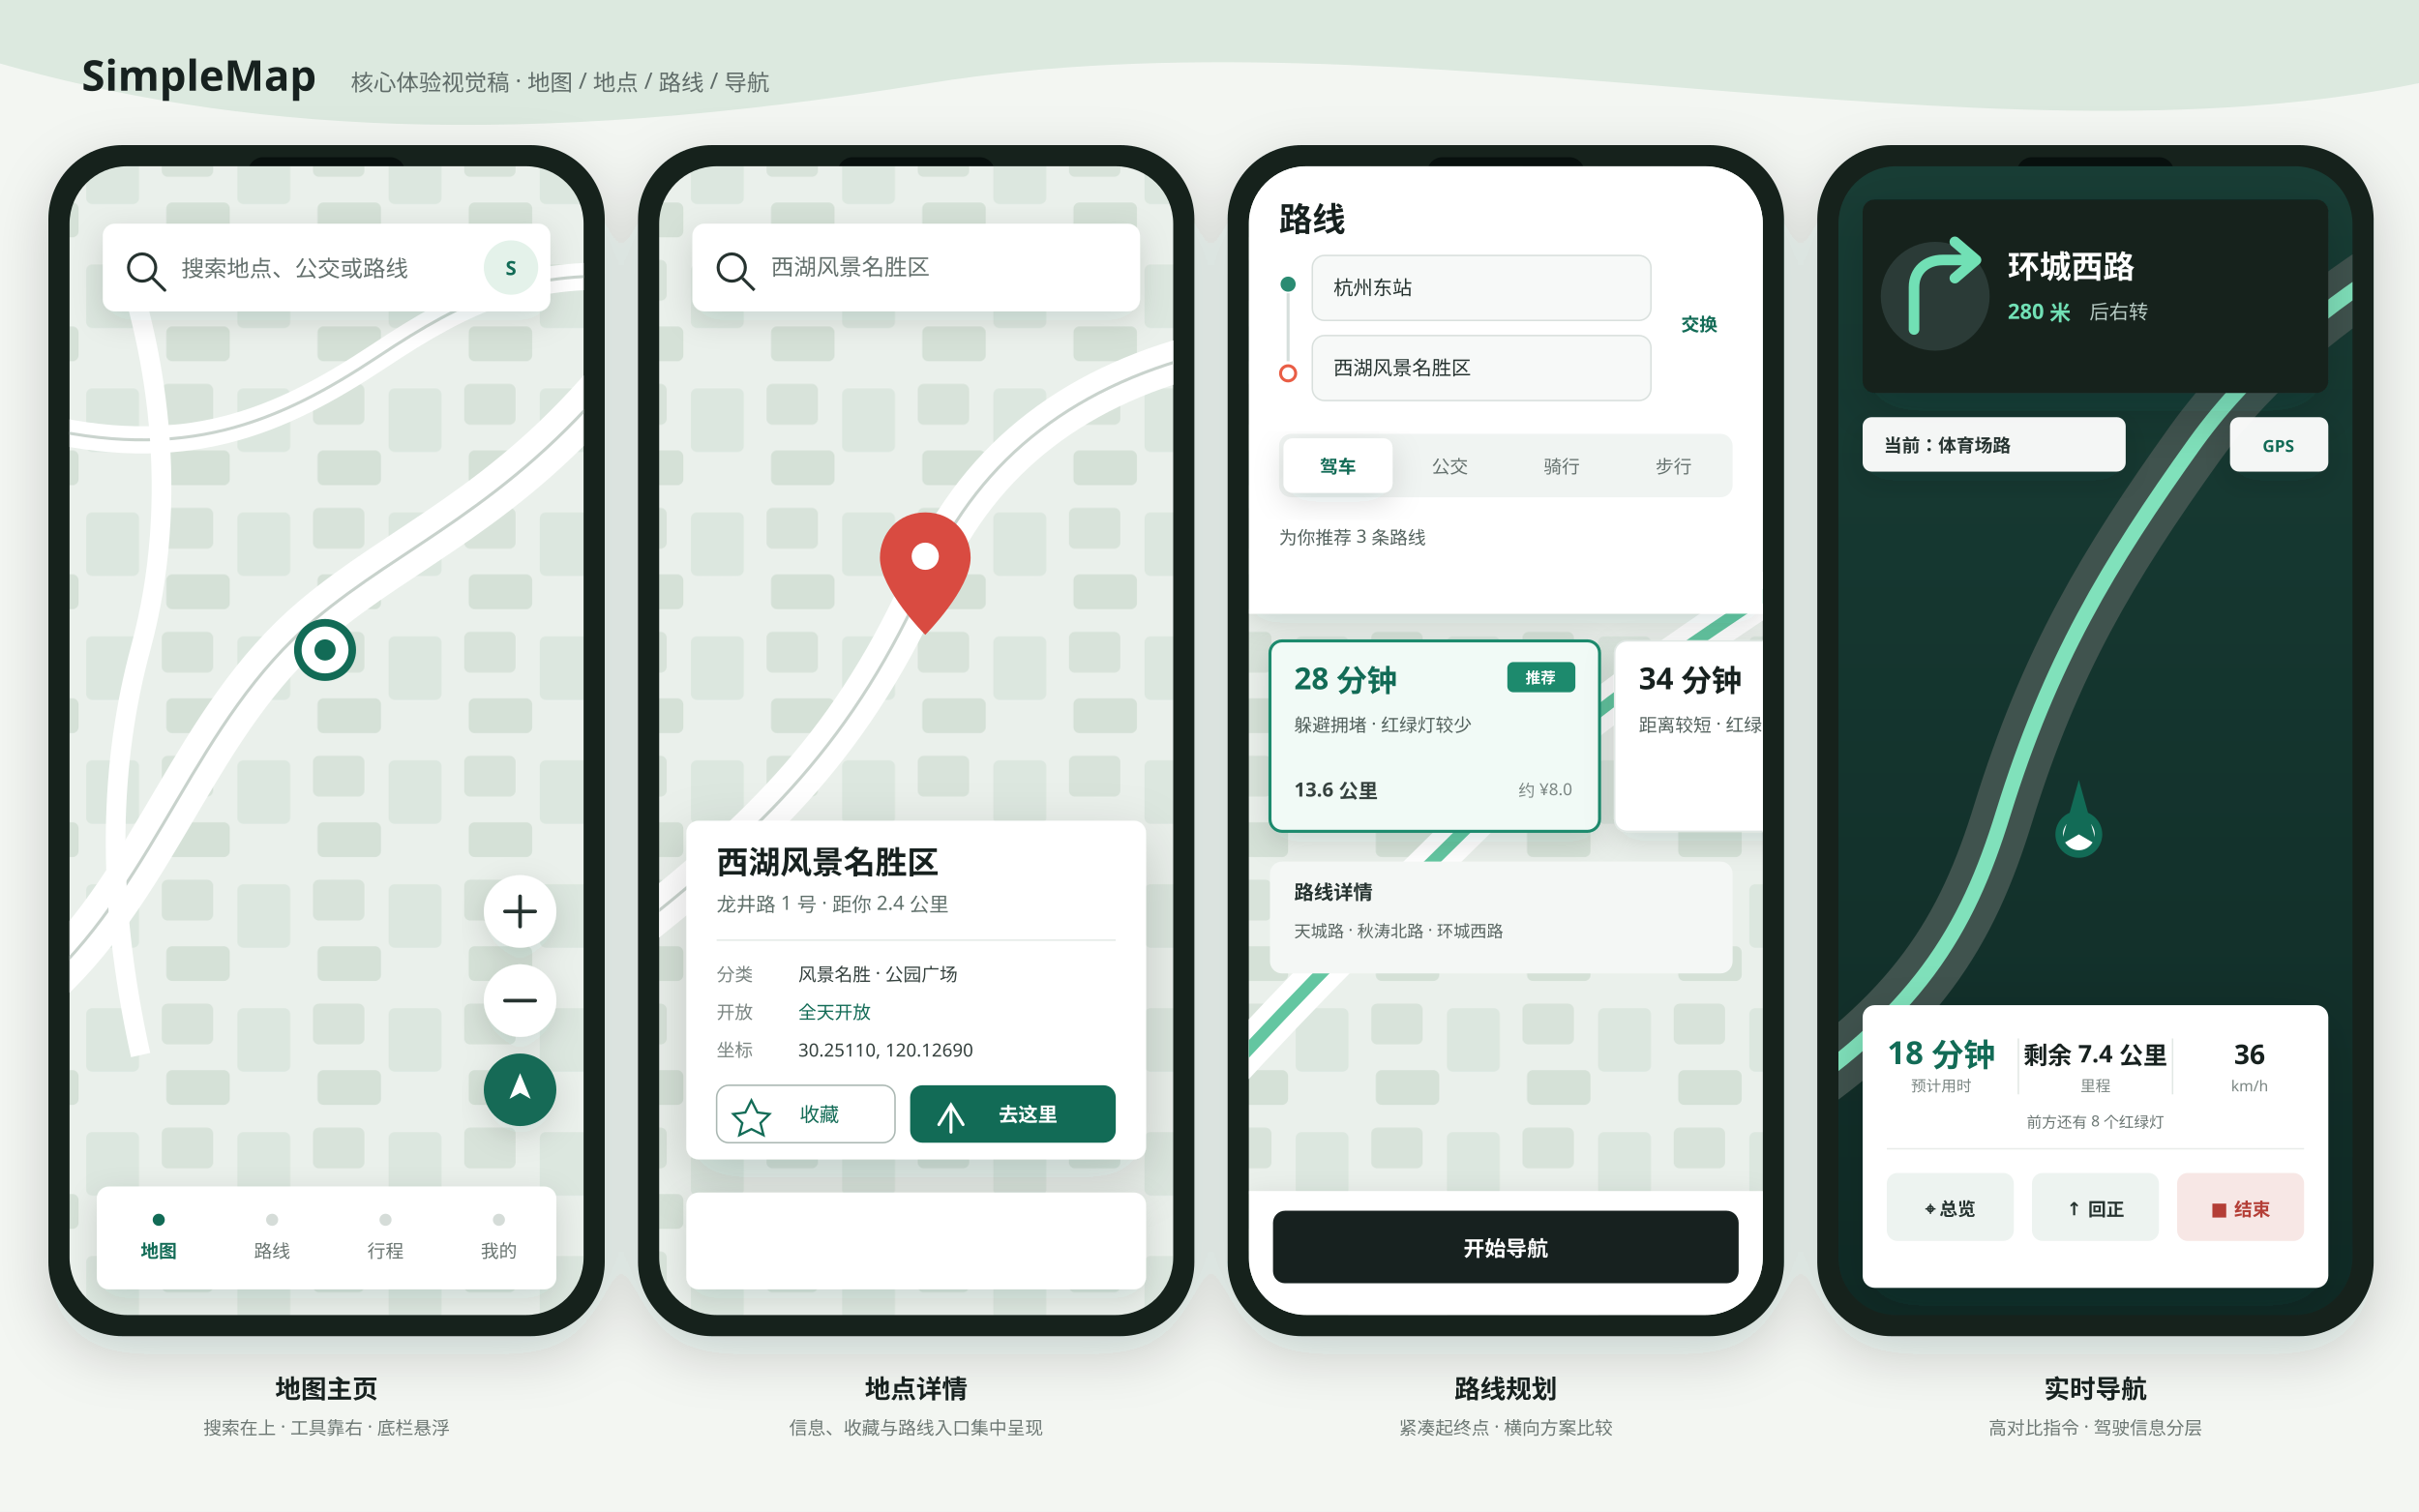
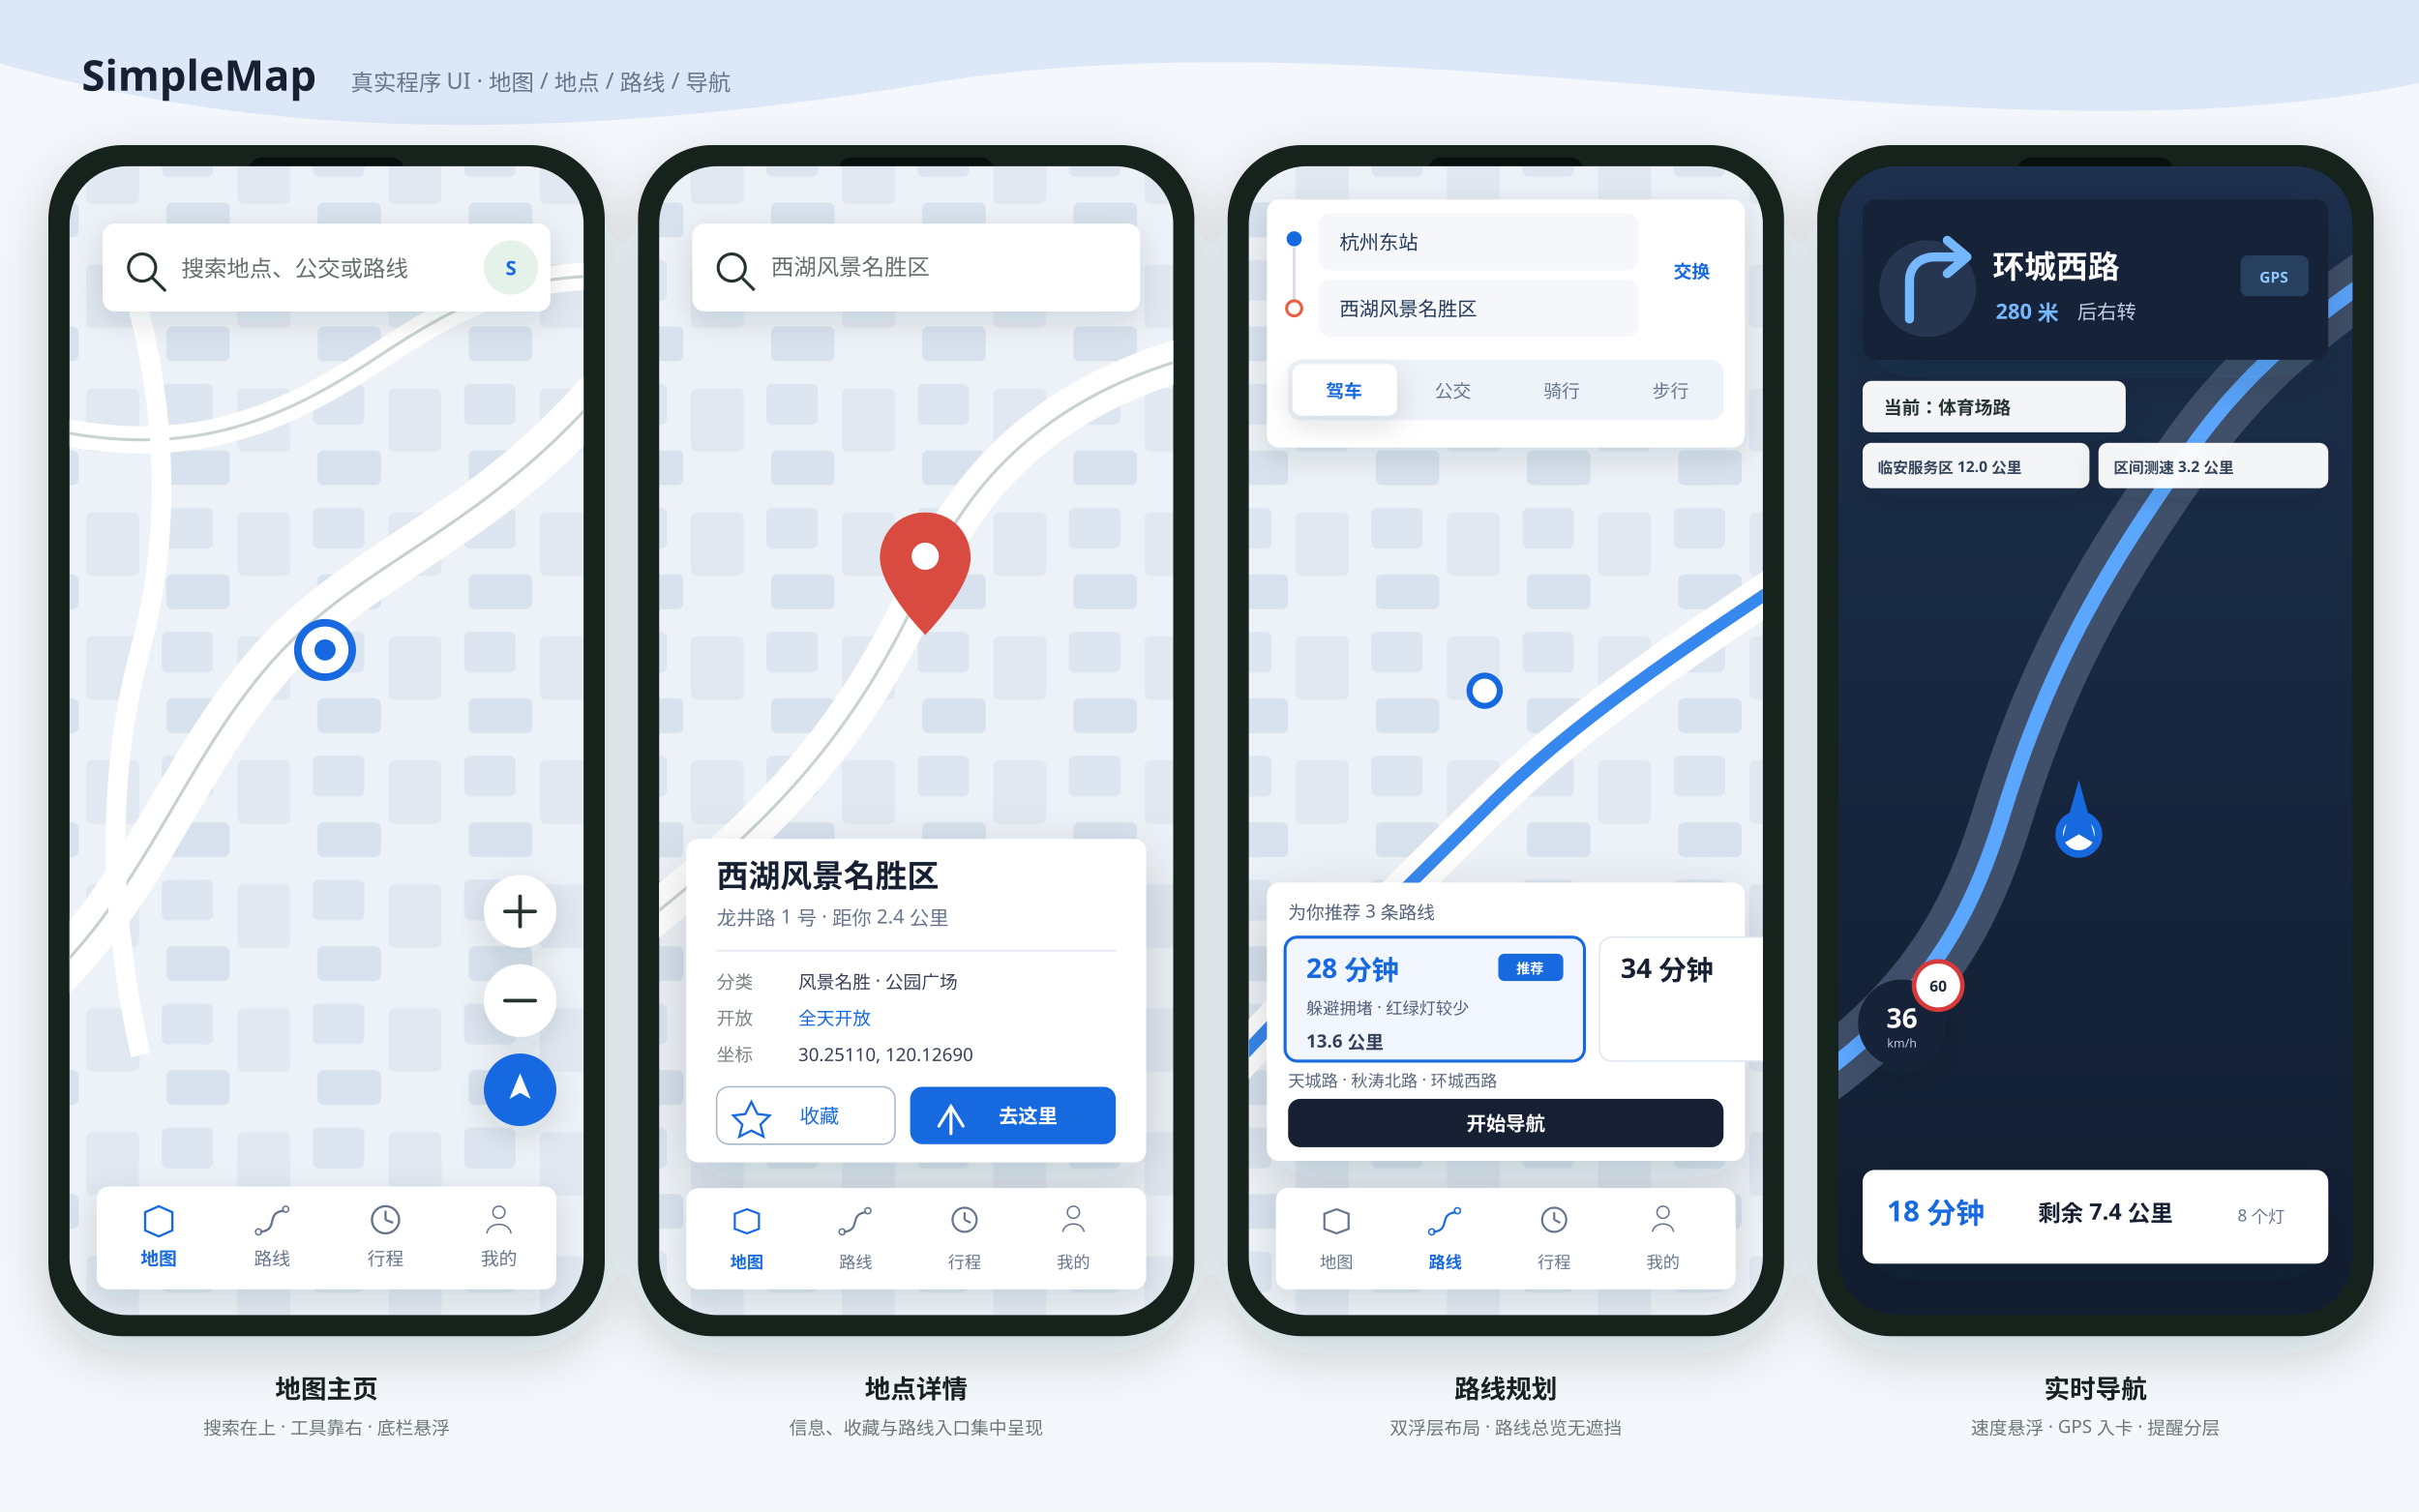
<svg xmlns="http://www.w3.org/2000/svg" width="1600" height="1000" viewBox="0 0 1600 1000">
  <defs>
    <filter id="shadow" x="-30%" y="-30%" width="160%" height="180%">
      <feDropShadow dx="0" dy="12" stdDeviation="18" flood-color="#18312b" flood-opacity=".18" />
    </filter>
    <filter id="soft" x="-30%" y="-30%" width="160%" height="180%">
      <feDropShadow dx="0" dy="6" stdDeviation="10" flood-color="#18312b" flood-opacity=".14" />
    </filter>
    <clipPath id="p1">
      <rect x="46" y="110" width="340" height="760" rx="38" />
    </clipPath>
    <clipPath id="p2">
      <rect x="436" y="110" width="340" height="760" rx="38" />
    </clipPath>
    <clipPath id="p3">
      <rect x="826" y="110" width="340" height="760" rx="38" />
    </clipPath>
    <clipPath id="p4">
      <rect x="1216" y="110" width="340" height="760" rx="38" />
    </clipPath>
    <pattern id="blocks" width="100" height="82" patternUnits="userSpaceOnUse">
-       <rect width="100" height="82" fill="#eaf0eb" />
-       <rect x="7" y="8" width="34" height="27" rx="4" fill="#d8e3da" />
-       <rect x="57" y="11" width="35" height="42" rx="4" fill="#dce7df" />
-       <rect x="10" y="52" width="42" height="23" rx="4" fill="#d5e1d7" />
+       <rect width="100" height="82" fill="#edf2f8" />
+       <rect x="7" y="8" width="34" height="27" rx="4" fill="#dce5f0" />
+       <rect x="57" y="11" width="35" height="42" rx="4" fill="#e1e8f2" />
+       <rect x="10" y="52" width="42" height="23" rx="4" fill="#d7e2ee" />
    </pattern>
    <linearGradient id="nav" x1="0" y1="0" x2="0" y2="1">
-       <stop offset="0" stop-color="#183d35" />
-       <stop offset="1" stop-color="#102b26" />
+       <stop offset="0" stop-color="#1d304d" />
+       <stop offset="1" stop-color="#111d30" />
    </linearGradient>
  </defs>
-   <rect width="1600" height="1000" fill="#f3f6f2" />
-   <path d="M0 0H1600V55C1310 115 930 4 615 55C340 100 154 86 0 42Z" fill="#dce9df" />
-   <text x="54" y="60" font-family="sans-serif" font-size="28" font-weight="700" fill="#17211f">SimpleMap</text>
-   <text x="232" y="60" font-family="sans-serif" font-size="15" fill="#5f6b68">核心体验视觉稿 · 地图 / 地点 / 路线 / 导航</text>
+   <rect width="1600" height="1000" fill="#f4f7fb" />
+   <path d="M0 0H1600V55C1310 115 930 4 615 55C340 100 154 86 0 42Z" fill="#dce8f8" />
+   <text x="54" y="60" font-family="sans-serif" font-size="28" font-weight="700" fill="#172033">SimpleMap</text>
+   <text x="232" y="60" font-family="sans-serif" font-size="15" fill="#66758b">真实程序 UI · 地图 / 地点 / 路线 / 导航</text>
  <g fill="#13211e" filter="url(#shadow)">
    <rect x="32" y="96" width="368" height="788" rx="49" />
    <rect x="422" y="96" width="368" height="788" rx="49" />
    <rect x="812" y="96" width="368" height="788" rx="49" />
    <rect x="1202" y="96" width="368" height="788" rx="49" />
  </g>
  <g fill="#08100e">
    <rect x="164" y="104" width="104" height="20" rx="10" />
    <rect x="554" y="104" width="104" height="20" rx="10" />
    <rect x="944" y="104" width="104" height="20" rx="10" />
    <rect x="1334" y="104" width="104" height="20" rx="10" />
  </g>
  <g clip-path="url(#p1)">
    <rect x="46" y="110" width="340" height="760" fill="url(#blocks)" />
    <path d="M30 650C105 580 129 477 208 410C266 361 335 336 409 246" fill="none" stroke="#fff" stroke-width="32" />
    <path d="M30 650C105 580 129 477 208 410C266 361 335 336 409 246" fill="none" stroke="#c8d2cc" stroke-width="2" />
    <path d="M20 281C122 307 185 279 250 236C310 196 349 180 415 183" fill="none" stroke="#fff" stroke-width="18" />
    <path d="M20 281C122 307 185 279 250 236C310 196 349 180 415 183" fill="none" stroke="#cad4ce" stroke-width="2" />
    <path d="M75 153C104 227 120 330 93 429C73 503 69 590 93 698" fill="none" stroke="#fff" stroke-width="13" />
    <rect x="68" y="148" width="296" height="58" rx="8" fill="#fff" filter="url(#soft)" />
    <circle cx="94" cy="177" r="9" fill="none" stroke="#263330" stroke-width="2" />
    <path d="M101 184l8 8" stroke="#263330" stroke-width="2" stroke-linecap="round" />
    <text x="120" y="183" font-family="sans-serif" font-size="15" fill="#64706d">搜索地点、公交或路线</text>
    <circle cx="338" cy="177" r="18" fill="#e4f2ea" />
-     <text x="338" y="182" text-anchor="middle" font-family="sans-serif" font-size="13" font-weight="700" fill="#126b56">S</text>
-     <circle cx="215" cy="430" r="18" fill="#fff" stroke="#126b56" stroke-width="5" />
-     <circle cx="215" cy="430" r="7" fill="#126b56" />
+     <text x="338" y="182" text-anchor="middle" font-family="sans-serif" font-size="13" font-weight="700" fill="#1769e0">S</text>
+     <circle cx="215" cy="430" r="18" fill="#fff" stroke="#1769e0" stroke-width="5" />
+     <circle cx="215" cy="430" r="7" fill="#1769e0" />
    <g filter="url(#soft)">
      <circle cx="344" cy="603" r="24" fill="#fff" />
      <circle cx="344" cy="662" r="24" fill="#fff" />
-       <circle cx="344" cy="721" r="24" fill="#126b56" />
+       <circle cx="344" cy="721" r="24" fill="#1769e0" />
    </g>
    <path d="M334 603h20M344 593v20" stroke="#263330" stroke-width="2.4" stroke-linecap="round" />
    <path d="M334 662h20" stroke="#263330" stroke-width="2.4" stroke-linecap="round" />
    <path d="M344 710l7 17-7-4-7 4z" fill="#fff" />
    <rect x="64" y="785" width="304" height="68" rx="8" fill="#fff" filter="url(#soft)" />
    <g font-family="sans-serif" font-size="12" text-anchor="middle">
-       <circle cx="105" cy="807" r="4" fill="#126b56" />
-       <text x="105" y="832" fill="#126b56" font-weight="700">地图</text>
-       <circle cx="180" cy="807" r="4" fill="#d5dcd8" />
-       <text x="180" y="832" fill="#68736f">路线</text>
-       <circle cx="255" cy="807" r="4" fill="#d5dcd8" />
-       <text x="255" y="832" fill="#68736f">行程</text>
-       <circle cx="330" cy="807" r="4" fill="#d5dcd8" />
-       <text x="330" y="832" fill="#68736f">我的</text>
+       <path d="M96 802l9-4 9 4v12l-9 4-9-4z" fill="none" stroke="#1769e0" stroke-width="1.5" />
+       <text x="105" y="837" fill="#1769e0" font-weight="700">地图</text>
+       <path d="M172 815c13-1 3-13 16-14" fill="none" stroke="#66758b" stroke-width="1.5" />
+       <circle cx="171" cy="815" r="2" fill="none" stroke="#66758b" />
+       <circle cx="189" cy="800" r="2" fill="none" stroke="#66758b" />
+       <text x="180" y="837" fill="#66758b">路线</text>
+       <circle cx="255" cy="807" r="9" fill="none" stroke="#66758b" stroke-width="1.5" />
+       <path d="M255 807v-6m0 6l5 2" stroke="#66758b" stroke-width="1.5" />
+       <text x="255" y="837" fill="#66758b">行程</text>
+       <circle cx="330" cy="802" r="4" fill="none" stroke="#66758b" />
+       <path d="M322 816c1-8 15-8 16 0" fill="none" stroke="#66758b" />
+       <text x="330" y="837" fill="#66758b">我的</text>
    </g>
  </g>
  <g clip-path="url(#p2)">
    <rect x="436" y="110" width="340" height="760" fill="url(#blocks)" />
    <path d="M410 623C506 548 565 490 614 379C649 302 713 253 805 232" fill="none" stroke="#fff" stroke-width="28" />
    <path d="M410 623C506 548 565 490 614 379C649 302 713 253 805 232" fill="none" stroke="#c9d3cd" stroke-width="2" />
    <rect x="458" y="148" width="296" height="58" rx="8" fill="#fff" filter="url(#soft)" />
    <circle cx="484" cy="177" r="9" fill="none" stroke="#263330" stroke-width="2" />
    <path d="M491 184l8 8" stroke="#263330" stroke-width="2" />
    <text x="510" y="182" font-family="sans-serif" font-size="15" fill="#64706d">西湖风景名胜区</text>
    <path d="M612 339c-18 0-30 14-30 30 0 21 30 51 30 51s30-30 30-51c0-16-12-30-30-30z" fill="#d94b41" />
    <circle cx="612" cy="368" r="9" fill="#fff" />
-     <rect x="454" y="543" width="304" height="224" rx="8" fill="#fff" filter="url(#shadow)" />
-     <text x="474" y="578" font-family="sans-serif" font-size="21" font-weight="700" fill="#17211f">西湖风景名胜区</text>
-     <text x="474" y="603" font-family="sans-serif" font-size="13" fill="#60706b">龙井路 1 号 · 距你 2.4 公里</text>
-     <line x1="474" y1="622" x2="738" y2="622" stroke="#e5ebe7" />
+     <rect x="454" y="555" width="304" height="214" rx="8" fill="#fff" filter="url(#shadow)" />
+     <text x="474" y="587" font-family="sans-serif" font-size="21" font-weight="700" fill="#172033">西湖风景名胜区</text>
+     <text x="474" y="612" font-family="sans-serif" font-size="13" fill="#66758b">龙井路 1 号 · 距你 2.4 公里</text>
+     <line x1="474" y1="629" x2="738" y2="629" stroke="#e1e7ef" />
    <g font-family="sans-serif" font-size="12">
-       <text x="474" y="649" fill="#7b8582">分类</text>
-       <text x="528" y="649" fill="#35413e">风景名胜 · 公园广场</text>
-       <text x="474" y="674" fill="#7b8582">开放</text>
-       <text x="528" y="674" fill="#126b56">全天开放</text>
-       <text x="474" y="699" fill="#7b8582">坐标</text>
-       <text x="528" y="699" fill="#35413e">30.25110, 120.12690</text>
-     </g>
-     <rect x="474" y="718" width="118" height="38" rx="8" fill="#fff" stroke="#aab7b2" />
-     <path d="M493 736l4-8 4 8 8 1-6 6 2 8-8-4-8 4 2-8-6-6z" fill="none" stroke="#126b56" stroke-width="1.5" />
-     <text x="542" y="742" text-anchor="middle" font-family="sans-serif" font-size="13" fill="#126b56">收藏</text>
-     <rect x="602" y="718" width="136" height="38" rx="8" fill="#126b56" />
-     <path d="M621 744l8-13 8 13M629 731v18" fill="none" stroke="#fff" stroke-width="2" stroke-linecap="round" />
-     <text x="680" y="742" text-anchor="middle" font-family="sans-serif" font-size="13" font-weight="700" fill="#fff">去这里</text>
-     <rect x="454" y="789" width="304" height="64" rx="8" fill="#fff" filter="url(#soft)" />
+       <text x="474" y="654" fill="#7b8582">分类</text>
+       <text x="528" y="654" fill="#354158">风景名胜 · 公园广场</text>
+       <text x="474" y="678" fill="#7b8582">开放</text>
+       <text x="528" y="678" fill="#1769e0">全天开放</text>
+       <text x="474" y="702" fill="#7b8582">坐标</text>
+       <text x="528" y="702" fill="#354158">30.25110, 120.12690</text>
+     </g>
+     <rect x="474" y="719" width="118" height="38" rx="8" fill="#fff" stroke="#aab7c8" />
+     <path d="M493 737l4-8 4 8 8 1-6 6 2 8-8-4-8 4 2-8-6-6z" fill="none" stroke="#1769e0" stroke-width="1.5" />
+     <text x="542" y="743" text-anchor="middle" font-family="sans-serif" font-size="13" fill="#1769e0">收藏</text>
+     <rect x="602" y="719" width="136" height="38" rx="8" fill="#1769e0" />
+     <path d="M621 745l8-13 8 13M629 732v18" fill="none" stroke="#fff" stroke-width="2" stroke-linecap="round" />
+     <text x="680" y="743" text-anchor="middle" font-family="sans-serif" font-size="13" font-weight="700" fill="#fff">去这里</text>
+     <rect x="454" y="786" width="304" height="67" rx="8" fill="#fff" filter="url(#soft)" />
+     <g font-family="sans-serif" font-size="11" text-anchor="middle" fill="#66758b">
+       <path d="M486 803l8-3 8 3v10l-8 3-8-3z" fill="none" stroke="#1769e0" stroke-width="1.4" />
+       <text x="494" y="839" fill="#1769e0" font-weight="700">地图</text>
+       <path d="M558 815c12-1 3-12 15-13" fill="none" stroke="#66758b" stroke-width="1.4" />
+       <circle cx="557" cy="815" r="2" fill="none" stroke="#66758b" />
+       <circle cx="574" cy="801" r="2" fill="none" stroke="#66758b" />
+       <text x="566" y="839">路线</text>
+       <circle cx="638" cy="807" r="8" fill="none" stroke="#66758b" stroke-width="1.4" />
+       <path d="M638 807v-5m0 5l4 2" stroke="#66758b" stroke-width="1.4" />
+       <text x="638" y="839">行程</text>
+       <circle cx="710" cy="802" r="4" fill="none" stroke="#66758b" />
+       <path d="M703 815c1-7 13-7 14 0" fill="none" stroke="#66758b" />
+       <text x="710" y="839">我的</text>
+     </g>
  </g>
  <g clip-path="url(#p3)">
    <rect x="826" y="110" width="340" height="760" fill="url(#blocks)" />
    <path d="M802 720C866 650 915 602 983 535C1040 478 1112 430 1192 377" fill="none" stroke="#fff" stroke-width="27" stroke-linecap="round" />
-     <path d="M802 720C866 650 915 602 983 535C1040 478 1112 430 1192 377" fill="none" stroke="#63c6a1" stroke-width="8" stroke-linecap="round" />
-     <rect x="826" y="110" width="340" height="296" fill="#fff" filter="url(#soft)" />
-     <text x="846" y="153" font-family="sans-serif" font-size="22" font-weight="700" fill="#17211f">路线</text>
-     <circle cx="852" cy="188" r="5" fill="#2a8b72" />
-     <line x1="852" y1="194" x2="852" y2="239" stroke="#d6dfdc" stroke-width="2" />
-     <circle cx="852" cy="247" r="5" fill="#fff" stroke="#e95d45" stroke-width="2" />
-     <rect x="868" y="169" width="224" height="43" rx="8" fill="#f7f9f8" stroke="#d9e0dd" />
-     <text x="882" y="195" font-family="sans-serif" font-size="13" fill="#263330">杭州东站</text>
-     <rect x="868" y="222" width="224" height="43" rx="8" fill="#f7f9f8" stroke="#d9e0dd" />
-     <text x="882" y="248" font-family="sans-serif" font-size="13" fill="#263330">西湖风景名胜区</text>
-     <text x="1124" y="219" text-anchor="middle" font-family="sans-serif" font-size="12" font-weight="700" fill="#126b56">交换</text>
-     <rect x="846" y="287" width="300" height="42" rx="8" fill="#f0f4f2" />
-     <rect x="849" y="290" width="72" height="36" rx="6" fill="#fff" filter="url(#soft)" />
+     <path d="M802 720C866 650 915 602 983 535C1040 478 1112 430 1192 377" fill="none" stroke="#3788ee" stroke-width="8" stroke-linecap="round" />
+     <rect x="838" y="132" width="316" height="164" rx="8" fill="#fff" filter="url(#soft)" />
+     <circle cx="856" cy="158" r="5" fill="#1769e0" />
+     <line x1="856" y1="164" x2="856" y2="198" stroke="#d6deea" stroke-width="2" />
+     <circle cx="856" cy="204" r="5" fill="#fff" stroke="#e95d45" stroke-width="2" />
+     <rect x="872" y="141" width="212" height="38" rx="8" fill="#f5f7fa" />
+     <text x="886" y="165" font-family="sans-serif" font-size="13" fill="#243b5a">杭州东站</text>
+     <rect x="872" y="185" width="212" height="38" rx="8" fill="#f5f7fa" />
+     <text x="886" y="209" font-family="sans-serif" font-size="13" fill="#243b5a">西湖风景名胜区</text>
+     <text x="1119" y="184" text-anchor="middle" font-family="sans-serif" font-size="12" font-weight="700" fill="#1769e0">交换</text>
+     <rect x="852" y="238" width="288" height="40" rx="8" fill="#eef3fa" />
+     <rect x="855" y="241" width="69" height="34" rx="6" fill="#fff" filter="url(#soft)" />
    <g font-family="sans-serif" font-size="12" text-anchor="middle">
-       <text x="885" y="313" fill="#126b56" font-weight="700">驾车</text>
-       <text x="959" y="313" fill="#65716e">公交</text>
-       <text x="1033" y="313" fill="#65716e">骑行</text>
-       <text x="1107" y="313" fill="#65716e">步行</text>
-     </g>
-     <text x="846" y="360" font-family="sans-serif" font-size="12" fill="#53615d">为你推荐 3 条路线</text>
-     <rect x="840" y="424" width="218" height="126" rx="8" fill="#f1faf6" stroke="#1d8a6d" stroke-width="2" filter="url(#soft)" />
-     <text x="856" y="456" font-family="sans-serif" font-size="20" font-weight="700" fill="#126b56">28 分钟</text>
-     <rect x="997" y="438" width="45" height="20" rx="4" fill="#1d8a6d" />
-     <text x="1019" y="452" text-anchor="middle" font-family="sans-serif" font-size="10" font-weight="700" fill="#fff">推荐</text>
-     <text x="856" y="484" font-family="sans-serif" font-size="12" fill="#53615d">躲避拥堵 · 红绿灯较少</text>
-     <text x="856" y="527" font-family="sans-serif" font-size="13" font-weight="700" fill="#35413e">13.6 公里</text>
-     <text x="1040" y="527" text-anchor="end" font-family="sans-serif" font-size="11" fill="#7a8582">约 ¥8.0</text>
-     <rect x="1068" y="424" width="218" height="126" rx="8" fill="#fff" stroke="#e0e7e4" filter="url(#soft)" />
-     <text x="1084" y="456" font-family="sans-serif" font-size="20" font-weight="700" fill="#17211f">34 分钟</text>
-     <text x="1084" y="484" font-family="sans-serif" font-size="12" fill="#53615d">距离较短 · 红绿灯较多</text>
-     <rect x="840" y="570" width="306" height="74" rx="8" fill="#f4f7f5" />
-     <text x="856" y="595" font-family="sans-serif" font-size="13" font-weight="700" fill="#263330">路线详情</text>
-     <text x="856" y="620" font-family="sans-serif" font-size="11" fill="#596561">天城路 · 秋涛北路 · 环城西路</text>
-     <rect x="826" y="788" width="340" height="82" fill="#fff" filter="url(#soft)" />
-     <rect x="842" y="801" width="308" height="48" rx="8" fill="#17211f" />
-     <text x="996" y="831" text-anchor="middle" font-family="sans-serif" font-size="14" font-weight="700" fill="#fff">开始导航</text>
+       <text x="889" y="263" fill="#1769e0" font-weight="700">驾车</text>
+       <text x="961" y="263" fill="#66758b">公交</text>
+       <text x="1033" y="263" fill="#66758b">骑行</text>
+       <text x="1105" y="263" fill="#66758b">步行</text>
+     </g>
+     <circle cx="982" cy="457" r="10" fill="#fff" stroke="#1769e0" stroke-width="4" />
+     <rect x="838" y="584" width="316" height="184" rx="8" fill="#fff" filter="url(#shadow)" />
+     <text x="852" y="608" font-family="sans-serif" font-size="12" fill="#53617a">为你推荐 3 条路线</text>
+     <rect x="850" y="620" width="198" height="82" rx="8" fill="#f1f6ff" stroke="#1769e0" stroke-width="2" />
+     <text x="864" y="647" font-family="sans-serif" font-size="18" font-weight="700" fill="#1769e0">28 分钟</text>
+     <rect x="991" y="631" width="43" height="18" rx="4" fill="#1769e0" />
+     <text x="1012" y="644" text-anchor="middle" font-family="sans-serif" font-size="9" font-weight="700" fill="#fff">推荐</text>
+     <text x="864" y="671" font-family="sans-serif" font-size="11" fill="#53617a">躲避拥堵 · 红绿灯较少</text>
+     <text x="864" y="693" font-family="sans-serif" font-size="12" font-weight="700" fill="#354158">13.6 公里</text>
+     <rect x="1058" y="620" width="198" height="82" rx="8" fill="#fff" stroke="#e0e6ef" />
+     <text x="1072" y="647" font-family="sans-serif" font-size="18" font-weight="700" fill="#172033">34 分钟</text>
+     <text x="852" y="719" font-family="sans-serif" font-size="11" fill="#59677d">天城路 · 秋涛北路 · 环城西路</text>
+     <rect x="852" y="727" width="288" height="32" rx="8" fill="#172033" />
+     <text x="996" y="748" text-anchor="middle" font-family="sans-serif" font-size="13" font-weight="700" fill="#fff">开始导航</text>
+     <rect x="844" y="786" width="304" height="67" rx="8" fill="#fff" filter="url(#soft)" />
+     <g font-family="sans-serif" font-size="11" text-anchor="middle" fill="#66758b">
+       <path d="M876 803l8-3 8 3v10l-8 3-8-3z" fill="none" stroke="#66758b" stroke-width="1.4" />
+       <text x="884" y="839">地图</text>
+       <path d="M948 815c12-1 3-12 15-13" fill="none" stroke="#1769e0" stroke-width="1.4" />
+       <circle cx="947" cy="815" r="2" fill="none" stroke="#1769e0" />
+       <circle cx="964" cy="801" r="2" fill="none" stroke="#1769e0" />
+       <text x="956" y="839" fill="#1769e0" font-weight="700">路线</text>
+       <circle cx="1028" cy="807" r="8" fill="none" stroke="#66758b" stroke-width="1.4" />
+       <path d="M1028 807v-5m0 5l4 2" stroke="#66758b" stroke-width="1.4" />
+       <text x="1028" y="839">行程</text>
+       <circle cx="1100" cy="802" r="4" fill="none" stroke="#66758b" />
+       <path d="M1093 815c1-7 13-7 14 0" fill="none" stroke="#66758b" />
+       <text x="1100" y="839">我的</text>
+     </g>
  </g>
  <g clip-path="url(#p4)">
    <rect x="1216" y="110" width="340" height="760" fill="url(#nav)" />
-     <path d="M1170 735C1268 672 1301 616 1325 538C1356 438 1394 374 1452 293C1491 239 1542 200 1590 170" fill="none" stroke="#40534e" stroke-width="40" stroke-linecap="round" />
-     <path d="M1170 735C1268 672 1301 616 1325 538C1356 438 1394 374 1452 293C1491 239 1542 200 1590 170" fill="none" stroke="#80e1bb" stroke-width="10" stroke-linecap="round" />
-     <rect x="1232" y="132" width="308" height="128" rx="8" fill="#16211f" filter="url(#shadow)" />
-     <circle cx="1280" cy="196" r="36" fill="#2b3b37" />
-     <path d="M1266 218v-28c0-11 8-18 19-18h16M1293 160l14 12-14 12" fill="none" stroke="#71e0b5" stroke-width="7" stroke-linecap="round" stroke-linejoin="round" />
-     <text x="1328" y="184" font-family="sans-serif" font-size="21" font-weight="700" fill="#fff">环城西路</text>
-     <text x="1328" y="211" font-family="sans-serif" font-size="14" font-weight="700" fill="#71e0b5">280 米</text>
-     <text x="1382" y="211" font-family="sans-serif" font-size="13" fill="#b8ccc5">后右转</text>
-     <rect x="1232" y="276" width="174" height="36" rx="6" fill="#fff" opacity=".95" filter="url(#soft)" />
-     <text x="1246" y="299" font-family="sans-serif" font-size="12" font-weight="700" fill="#263330">当前：体育场路</text>
-     <rect x="1475" y="276" width="65" height="36" rx="6" fill="#fff" opacity=".95" filter="url(#soft)" />
-     <text x="1507" y="299" text-anchor="middle" font-family="sans-serif" font-size="11" font-weight="700" fill="#126b56">GPS</text>
-     <circle cx="1375" cy="552" r="13" fill="#fff" stroke="#126b56" stroke-width="5" />
-     <path d="M1375 516l12 43-12-7-12 7z" fill="#126b56" />
-     <rect x="1232" y="665" width="308" height="187" rx="8" fill="#fff" filter="url(#shadow)" />
-     <g font-family="sans-serif" text-anchor="middle">
-       <text x="1284" y="704" font-size="21" font-weight="700" fill="#126b56">18 分钟</text>
-       <text x="1284" y="722" font-size="10" fill="#7a8582">预计用时</text>
-       <line x1="1335" y1="687" x2="1335" y2="724" stroke="#e2e8e5" />
-       <text x="1386" y="704" font-size="16" font-weight="700" fill="#17211f">剩余 7.4 公里</text>
-       <text x="1386" y="722" font-size="10" fill="#7a8582">里程</text>
-       <line x1="1437" y1="687" x2="1437" y2="724" stroke="#e2e8e5" />
-       <text x="1488" y="704" font-size="18" font-weight="700" fill="#17211f">36</text>
-       <text x="1488" y="722" font-size="10" fill="#7a8582">km/h</text>
-       <text x="1386" y="746" font-size="10" fill="#6a7572">前方还有 8 个红绿灯</text>
-     </g>
-     <line x1="1248" y1="760" x2="1524" y2="760" stroke="#e8ecea" />
-     <g font-family="sans-serif" font-size="12" text-anchor="middle">
-       <rect x="1248" y="776" width="84" height="45" rx="7" fill="#edf3f0" />
-       <text x="1290" y="804" fill="#263330" font-weight="700">⌖  总览</text>
-       <rect x="1344" y="776" width="84" height="45" rx="7" fill="#edf3f0" />
-       <text x="1386" y="804" fill="#263330" font-weight="700">↑  回正</text>
-       <rect x="1440" y="776" width="84" height="45" rx="7" fill="#f7e7e5" />
-       <text x="1482" y="804" fill="#b43e36" font-weight="700">■  结束</text>
+     <path d="M1170 735C1268 672 1301 616 1325 538C1356 438 1394 374 1452 293C1491 239 1542 200 1590 170" fill="none" stroke="#40506a" stroke-width="40" stroke-linecap="round" />
+     <path d="M1170 735C1268 672 1301 616 1325 538C1356 438 1394 374 1452 293C1491 239 1542 200 1590 170" fill="none" stroke="#5ba6ff" stroke-width="10" stroke-linecap="round" />
+     <rect x="1232" y="132" width="308" height="106" rx="8" fill="#162438" filter="url(#shadow)" />
+     <circle cx="1275" cy="191" r="32" fill="#263650" />
+     <path d="M1263 211v-25c0-10 7-16 17-16h15M1288 159l13 11-13 11" fill="none" stroke="#75b8ff" stroke-width="6" stroke-linecap="round" stroke-linejoin="round" />
+     <text x="1318" y="184" font-family="sans-serif" font-size="21" font-weight="700" fill="#fff">环城西路</text>
+     <text x="1320" y="211" font-family="sans-serif" font-size="14" font-weight="700" fill="#75b8ff">280 米</text>
+     <text x="1374" y="211" font-family="sans-serif" font-size="13" fill="#c5d2e5">后右转</text>
+     <rect x="1482" y="169" width="45" height="27" rx="5" fill="#27405f" />
+     <text x="1504" y="187" text-anchor="middle" font-family="sans-serif" font-size="10" font-weight="700" fill="#8ec7ff">GPS</text>
+     <rect x="1232" y="252" width="174" height="34" rx="6" fill="#fff" opacity=".95" filter="url(#soft)" />
+     <text x="1246" y="274" font-family="sans-serif" font-size="12" font-weight="700" fill="#263330">当前：体育场路</text>
+     <rect x="1232" y="293" width="150" height="30" rx="6" fill="#fff" opacity=".95" filter="url(#soft)" />
+     <text x="1242" y="313" font-family="sans-serif" font-size="10" font-weight="700" fill="#33435a">临安服务区 12.0 公里</text>
+     <rect x="1388" y="293" width="152" height="30" rx="6" fill="#fff" opacity=".95" filter="url(#soft)" />
+     <text x="1398" y="313" font-family="sans-serif" font-size="10" font-weight="700" fill="#33435a">区间测速 3.2 公里</text>
+     <circle cx="1375" cy="552" r="13" fill="#fff" stroke="#1769e0" stroke-width="5" />
+     <path d="M1375 516l12 43-12-7-12 7z" fill="#1769e0" />
+     <circle cx="1258" cy="677" r="29" fill="#162438" filter="url(#soft)" />
+     <text x="1258" y="680" text-anchor="middle" font-family="sans-serif" font-size="18" font-weight="700" fill="#fff">36</text>
+     <text x="1258" y="693" text-anchor="middle" font-family="sans-serif" font-size="8" fill="#b9c8dd">km/h</text>
+     <circle cx="1282" cy="652" r="16" fill="#fff" stroke="#d83a3a" stroke-width="3" />
+     <text x="1282" y="656" text-anchor="middle" font-family="sans-serif" font-size="10" font-weight="700" fill="#202a3a">60</text>
+     <rect x="1232" y="774" width="308" height="62" rx="8" fill="#fff" filter="url(#shadow)" />
+     <g font-family="sans-serif">
+       <text x="1248" y="808" font-size="19" font-weight="700" fill="#1769e0">18 分钟</text>
+       <text x="1348" y="808" font-size="15" font-weight="700" fill="#172033">剩余 7.4 公里</text>
+       <text x="1480" y="808" font-size="11" fill="#66758b">8 个灯</text>
    </g>
  </g>
  <g font-family="sans-serif" text-anchor="middle">
    <text x="216" y="925" font-size="17" font-weight="700" fill="#17211f">地图主页</text>
    <text x="216" y="949" font-size="12" fill="#6d7874">搜索在上 · 工具靠右 · 底栏悬浮</text>
    <text x="606" y="925" font-size="17" font-weight="700" fill="#17211f">地点详情</text>
    <text x="606" y="949" font-size="12" fill="#6d7874">信息、收藏与路线入口集中呈现</text>
    <text x="996" y="925" font-size="17" font-weight="700" fill="#17211f">路线规划</text>
-     <text x="996" y="949" font-size="12" fill="#6d7874">紧凑起终点 · 横向方案比较</text>
+     <text x="996" y="949" font-size="12" fill="#6d7874">双浮层布局 · 路线总览无遮挡</text>
    <text x="1386" y="925" font-size="17" font-weight="700" fill="#17211f">实时导航</text>
-     <text x="1386" y="949" font-size="12" fill="#6d7874">高对比指令 · 驾驶信息分层</text>
+     <text x="1386" y="949" font-size="12" fill="#6d7874">速度悬浮 · GPS 入卡 · 提醒分层</text>
  </g>
</svg>
